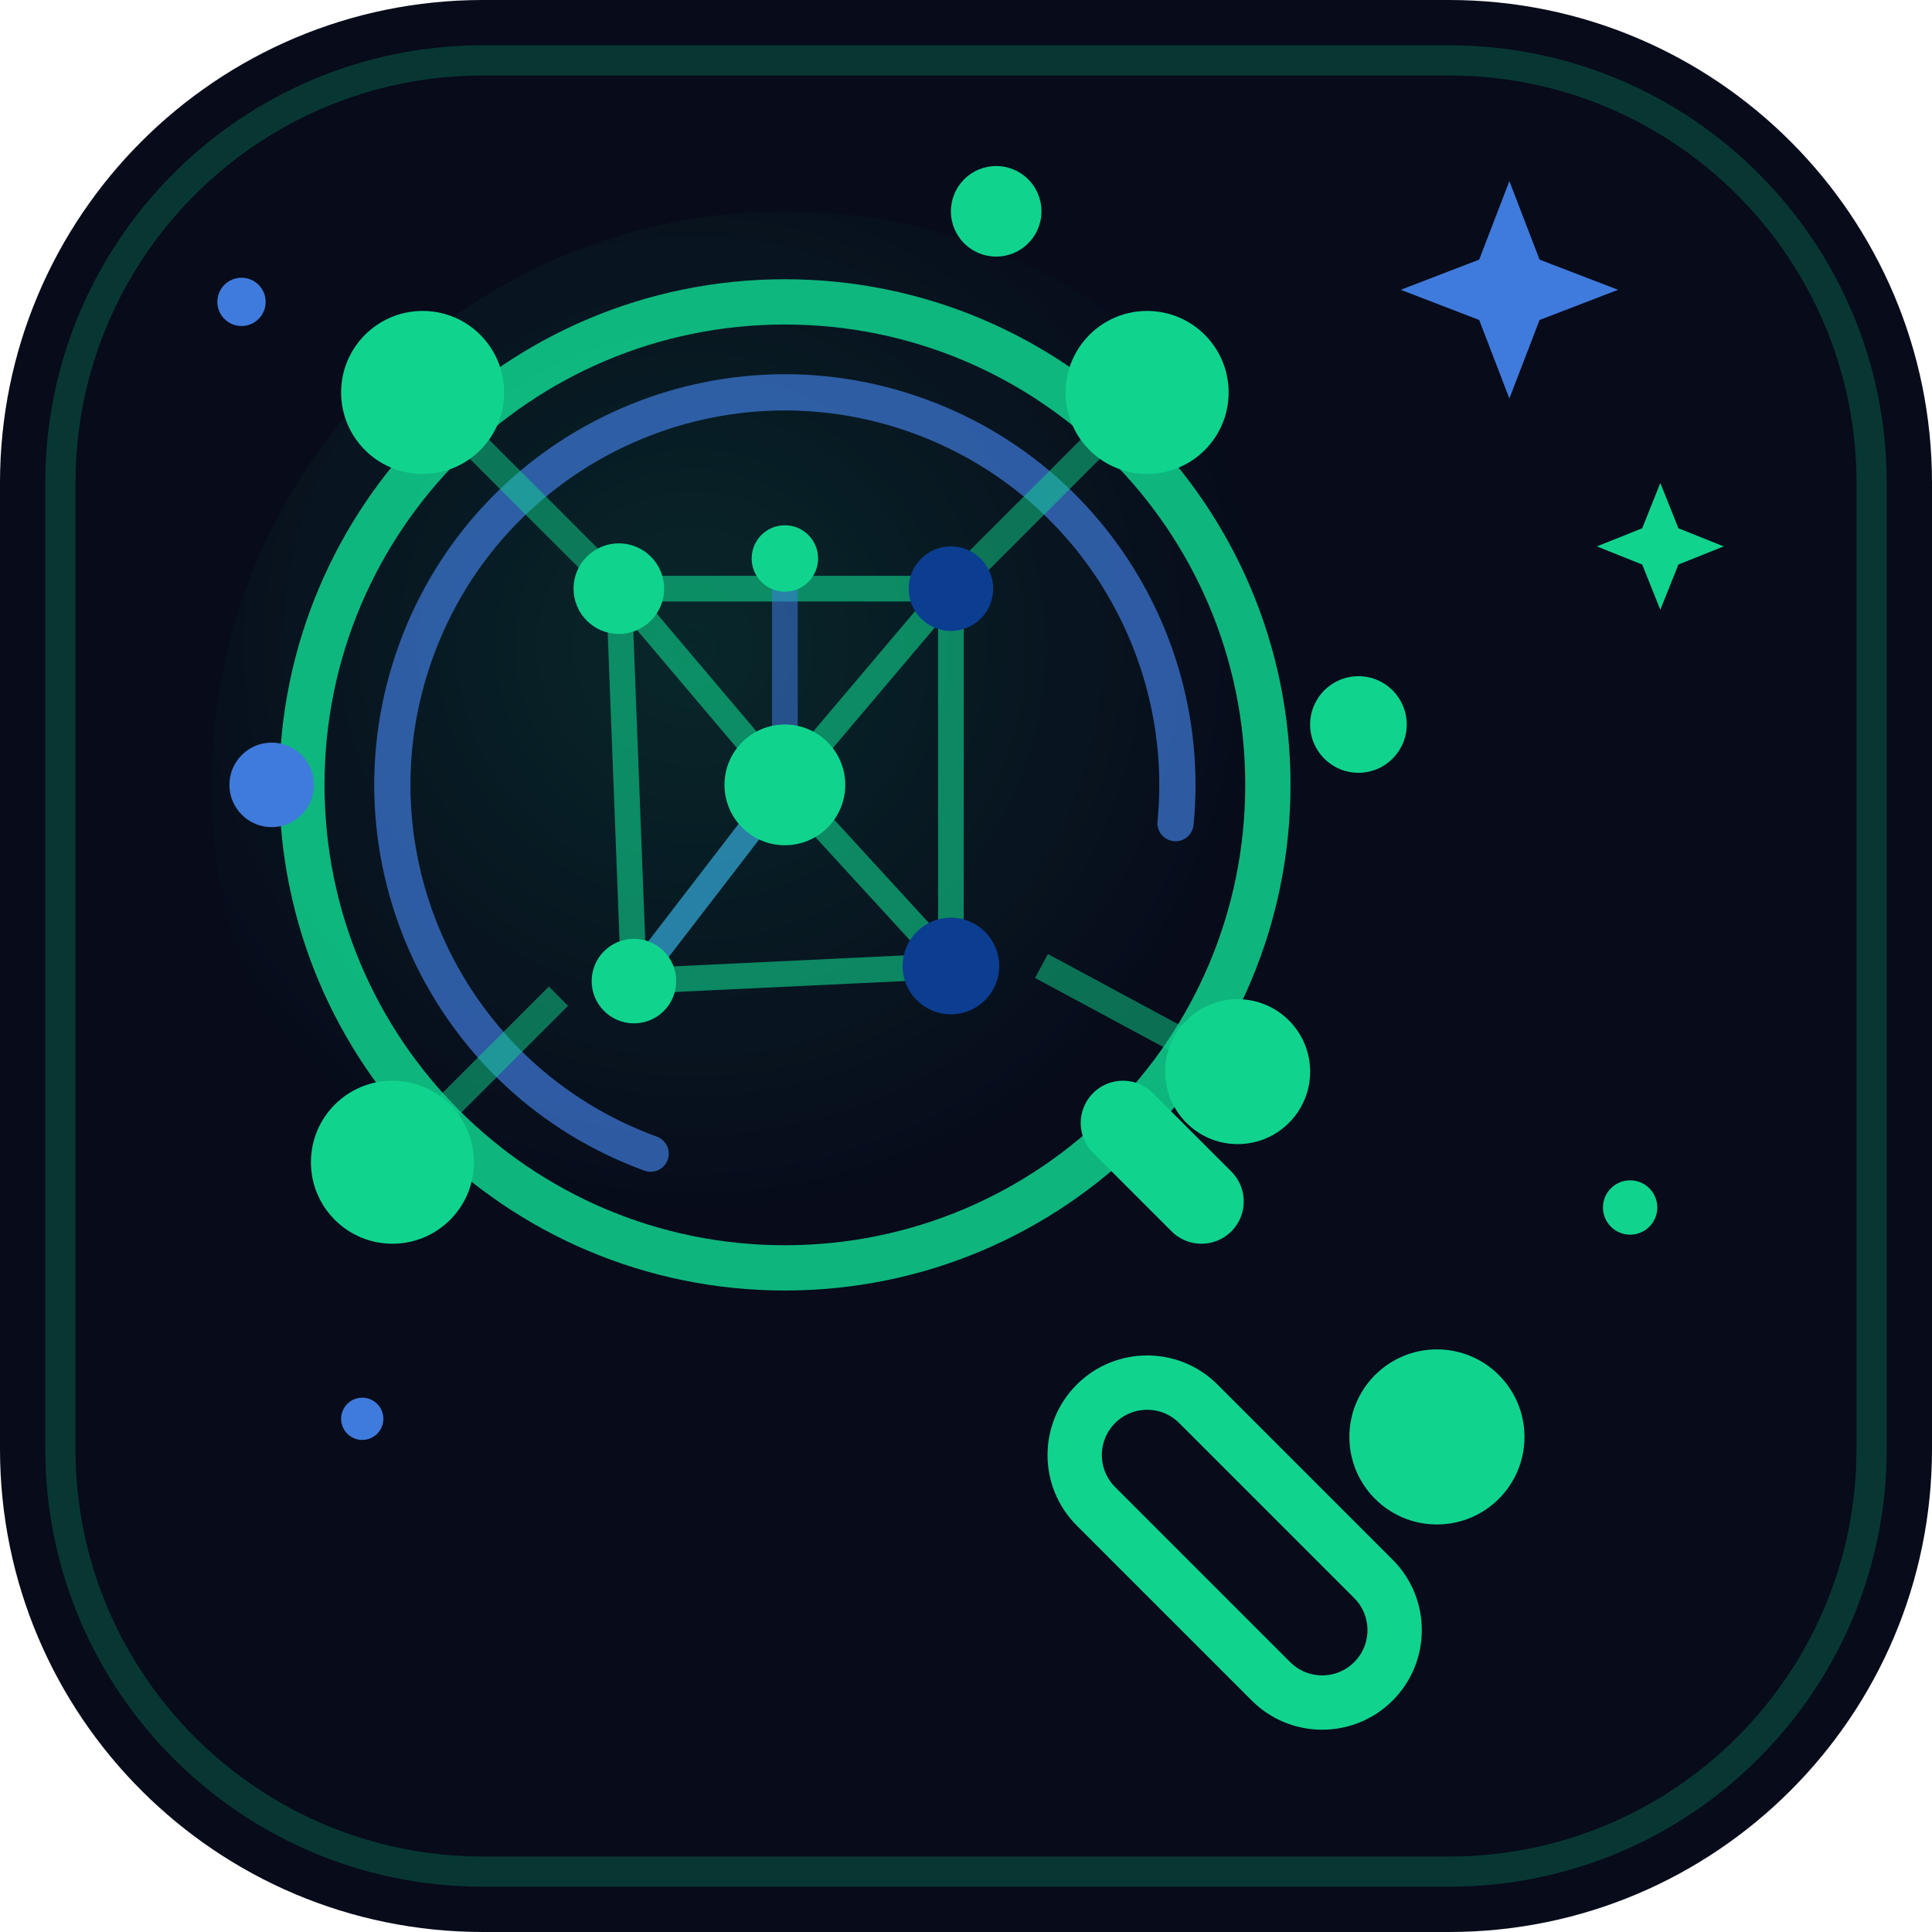
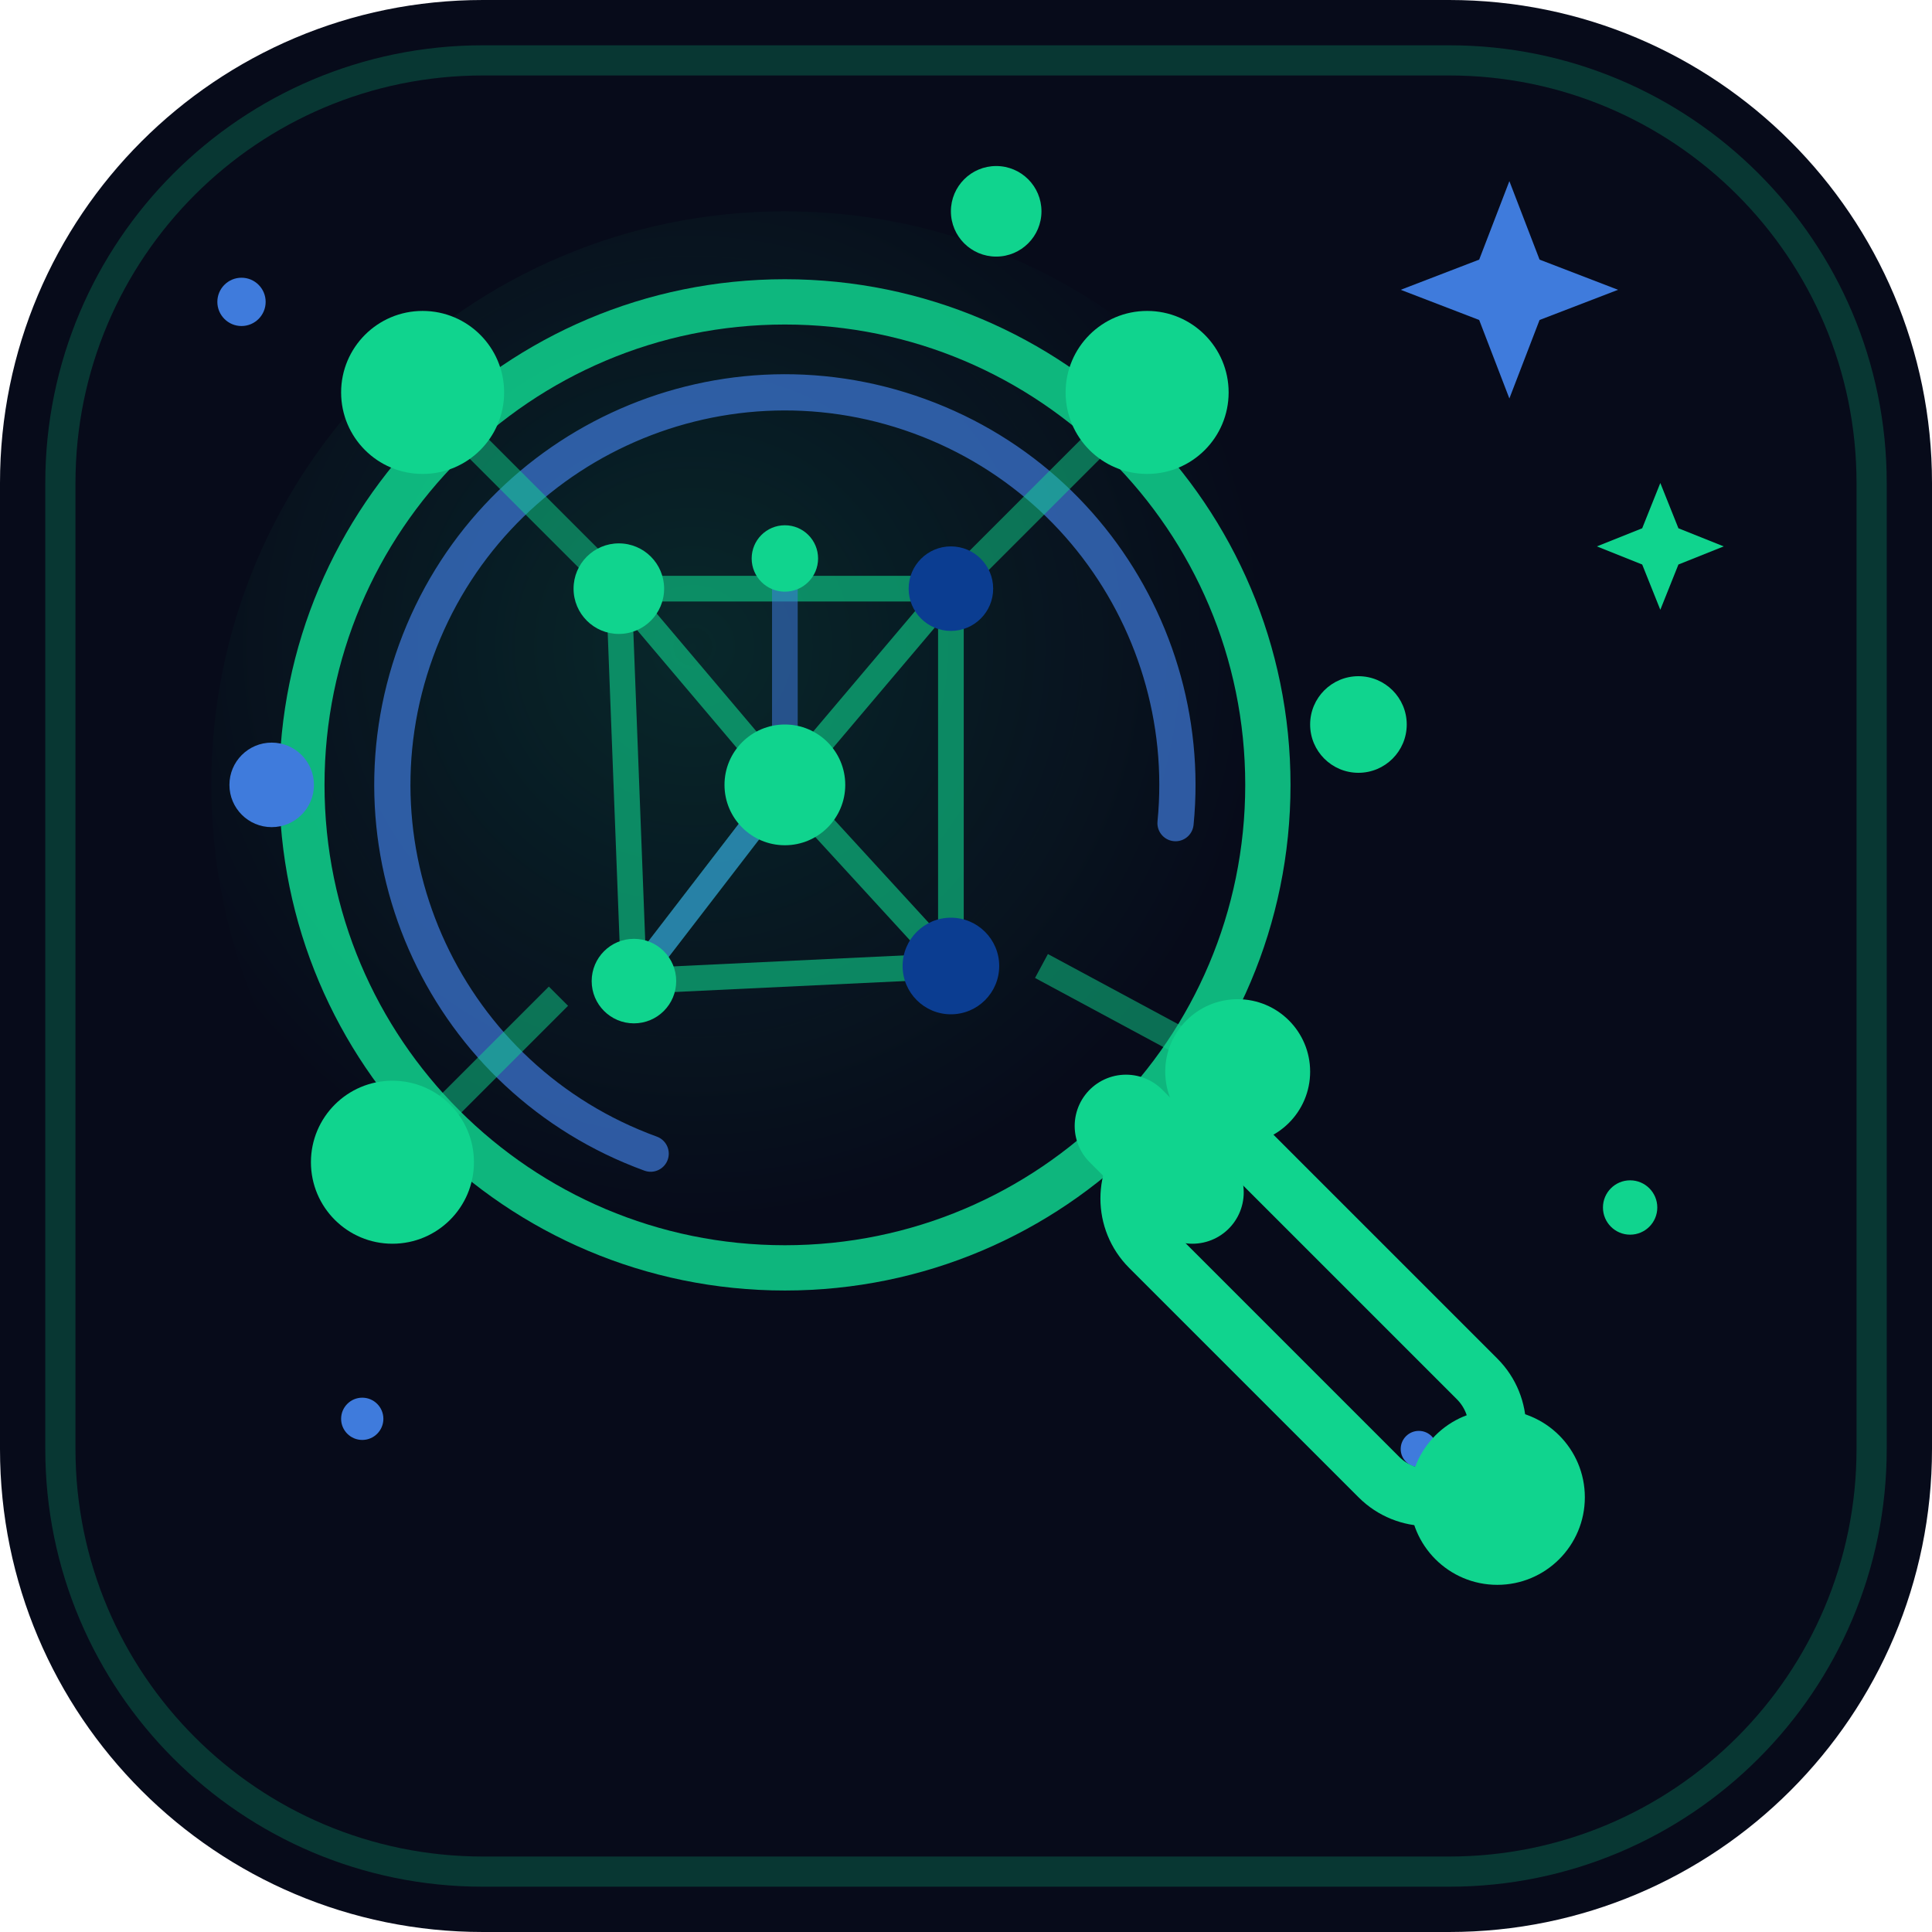
<svg xmlns="http://www.w3.org/2000/svg" viewBox="0 0 64 64" fill="none">
  <defs>
    <radialGradient id="lensglow" cx="0.42" cy="0.38" r="0.5">
      <stop offset="0" stop-color="#10d48e" stop-opacity="0.14" />
      <stop offset="1" stop-color="#10d48e" stop-opacity="0" />
    </radialGradient>
  </defs>
  <rect width="64" height="64" rx="16" fill="#070b1a" />
  <rect x="2" y="2" width="60" height="60" rx="14" stroke="#10d48e" stroke-opacity="0.22" stroke-width="1" />
  <circle cx="26" cy="26" r="19" fill="url(#lensglow)" />
  <circle cx="26" cy="26" r="16" stroke="#10d48e" stroke-opacity="0.85" stroke-width="1.5" />
  <circle cx="26" cy="26" r="13" stroke="#3f7bdc" stroke-opacity="0.7" stroke-width="1.2" stroke-dasharray="58 24" stroke-linecap="round" transform="rotate(110 26 26)" />
  <g stroke="#10d48e" stroke-opacity="0.5" stroke-width="0.9">
    <line x1="20.5" y1="19.5" x2="14" y2="13" />
    <line x1="31.5" y1="19.5" x2="38" y2="13" />
    <line x1="18.5" y1="33" x2="13" y2="38.5" />
    <line x1="34.5" y1="32" x2="41" y2="35.5" />
  </g>
  <g stroke="#10d48e" stroke-opacity="0.6" stroke-width="0.85">
    <line x1="26" y1="26" x2="20.5" y2="19.5" />
    <line x1="26" y1="26" x2="31.5" y2="19.5" />
    <line x1="26" y1="26" x2="21" y2="32.5" />
    <line x1="26" y1="26" x2="31.5" y2="32" />
    <line x1="20.5" y1="19.5" x2="31.5" y2="19.5" />
    <line x1="21" y1="32.5" x2="31.5" y2="32" />
    <line x1="20.5" y1="19.5" x2="21" y2="32.5" />
    <line x1="31.5" y1="19.5" x2="31.5" y2="32" />
  </g>
  <g stroke="#3f7bdc" stroke-opacity="0.55" stroke-width="0.85">
    <line x1="26" y1="26" x2="26" y2="18.5" />
    <line x1="21" y1="32.5" x2="26" y2="26" />
  </g>
  <circle cx="26" cy="26" r="2" fill="#10d48e" />
  <circle cx="20.5" cy="19.5" r="1.5" fill="#10d48e" />
  <circle cx="31.5" cy="19.5" r="1.4" fill="#0b3d91" />
  <circle cx="21" cy="32.5" r="1.4" fill="#10d48e" />
  <circle cx="31.5" cy="32" r="1.6" fill="#0b3d91" />
  <circle cx="26" cy="18.5" r="1.1" fill="#10d48e" />
  <circle cx="14" cy="13" r="2.7" fill="#10d48e" />
  <circle cx="38" cy="13" r="2.7" fill="#10d48e" />
  <circle cx="13" cy="38.5" r="2.7" fill="#10d48e" />
  <circle cx="41" cy="35.5" r="2.4" fill="#10d48e" />
  <circle cx="45" cy="24" r="1.6" fill="#10d48e" />
  <circle cx="9" cy="26" r="1.4" fill="#3f7bdc" />
  <circle cx="33" cy="7" r="1.5" fill="#10d48e" />
  <path d="M50 6 l1 2.6 2.6 1 -2.6 1 -1 2.6 -1 -2.6 -2.6 -1 2.6 -1 z" fill="#3f7bdc" />
  <path d="M55 16 l0.6 1.5 1.5 0.6 -1.5 0.6 -0.6 1.5 -0.6 -1.5 -1.5 -0.6 1.5 -0.6 z" fill="#10d48e" />
  <circle cx="8" cy="10" r="0.8" fill="#3f7bdc" />
  <circle cx="54" cy="40" r="0.9" fill="#10d48e" />
  <circle cx="12" cy="47" r="0.7" fill="#3f7bdc" />
  <circle cx="47" cy="48" r="0.6" fill="#3f7bdc" />
-   <line x1="37.2" y1="37.2" x2="39.8" y2="39.8" stroke="#10d48e" stroke-width="2.8" stroke-linecap="round" />
-   <rect x="38.5" y="44.6" width="4.8" height="13" rx="2.4" transform="rotate(-45 40.9 51.1)" stroke="#10d48e" stroke-width="1.8" />
-   <circle cx="47.6" cy="47.6" r="2.9" fill="#10d48e" />
+   <line x1="37.3" y1="37.3" x2="39.5" y2="39.5" stroke="#10d48e" stroke-width="3.4" stroke-linecap="round" />
+   <rect x="41.2" y="35.83" width="4.6" height="15.35" rx="2.3" transform="rotate(-45 43.5 43.5)" stroke="#10d48e" stroke-width="1.9" fill="none" />
+   <circle cx="49.6" cy="49.6" r="2.9" fill="#10d48e" />
</svg>
